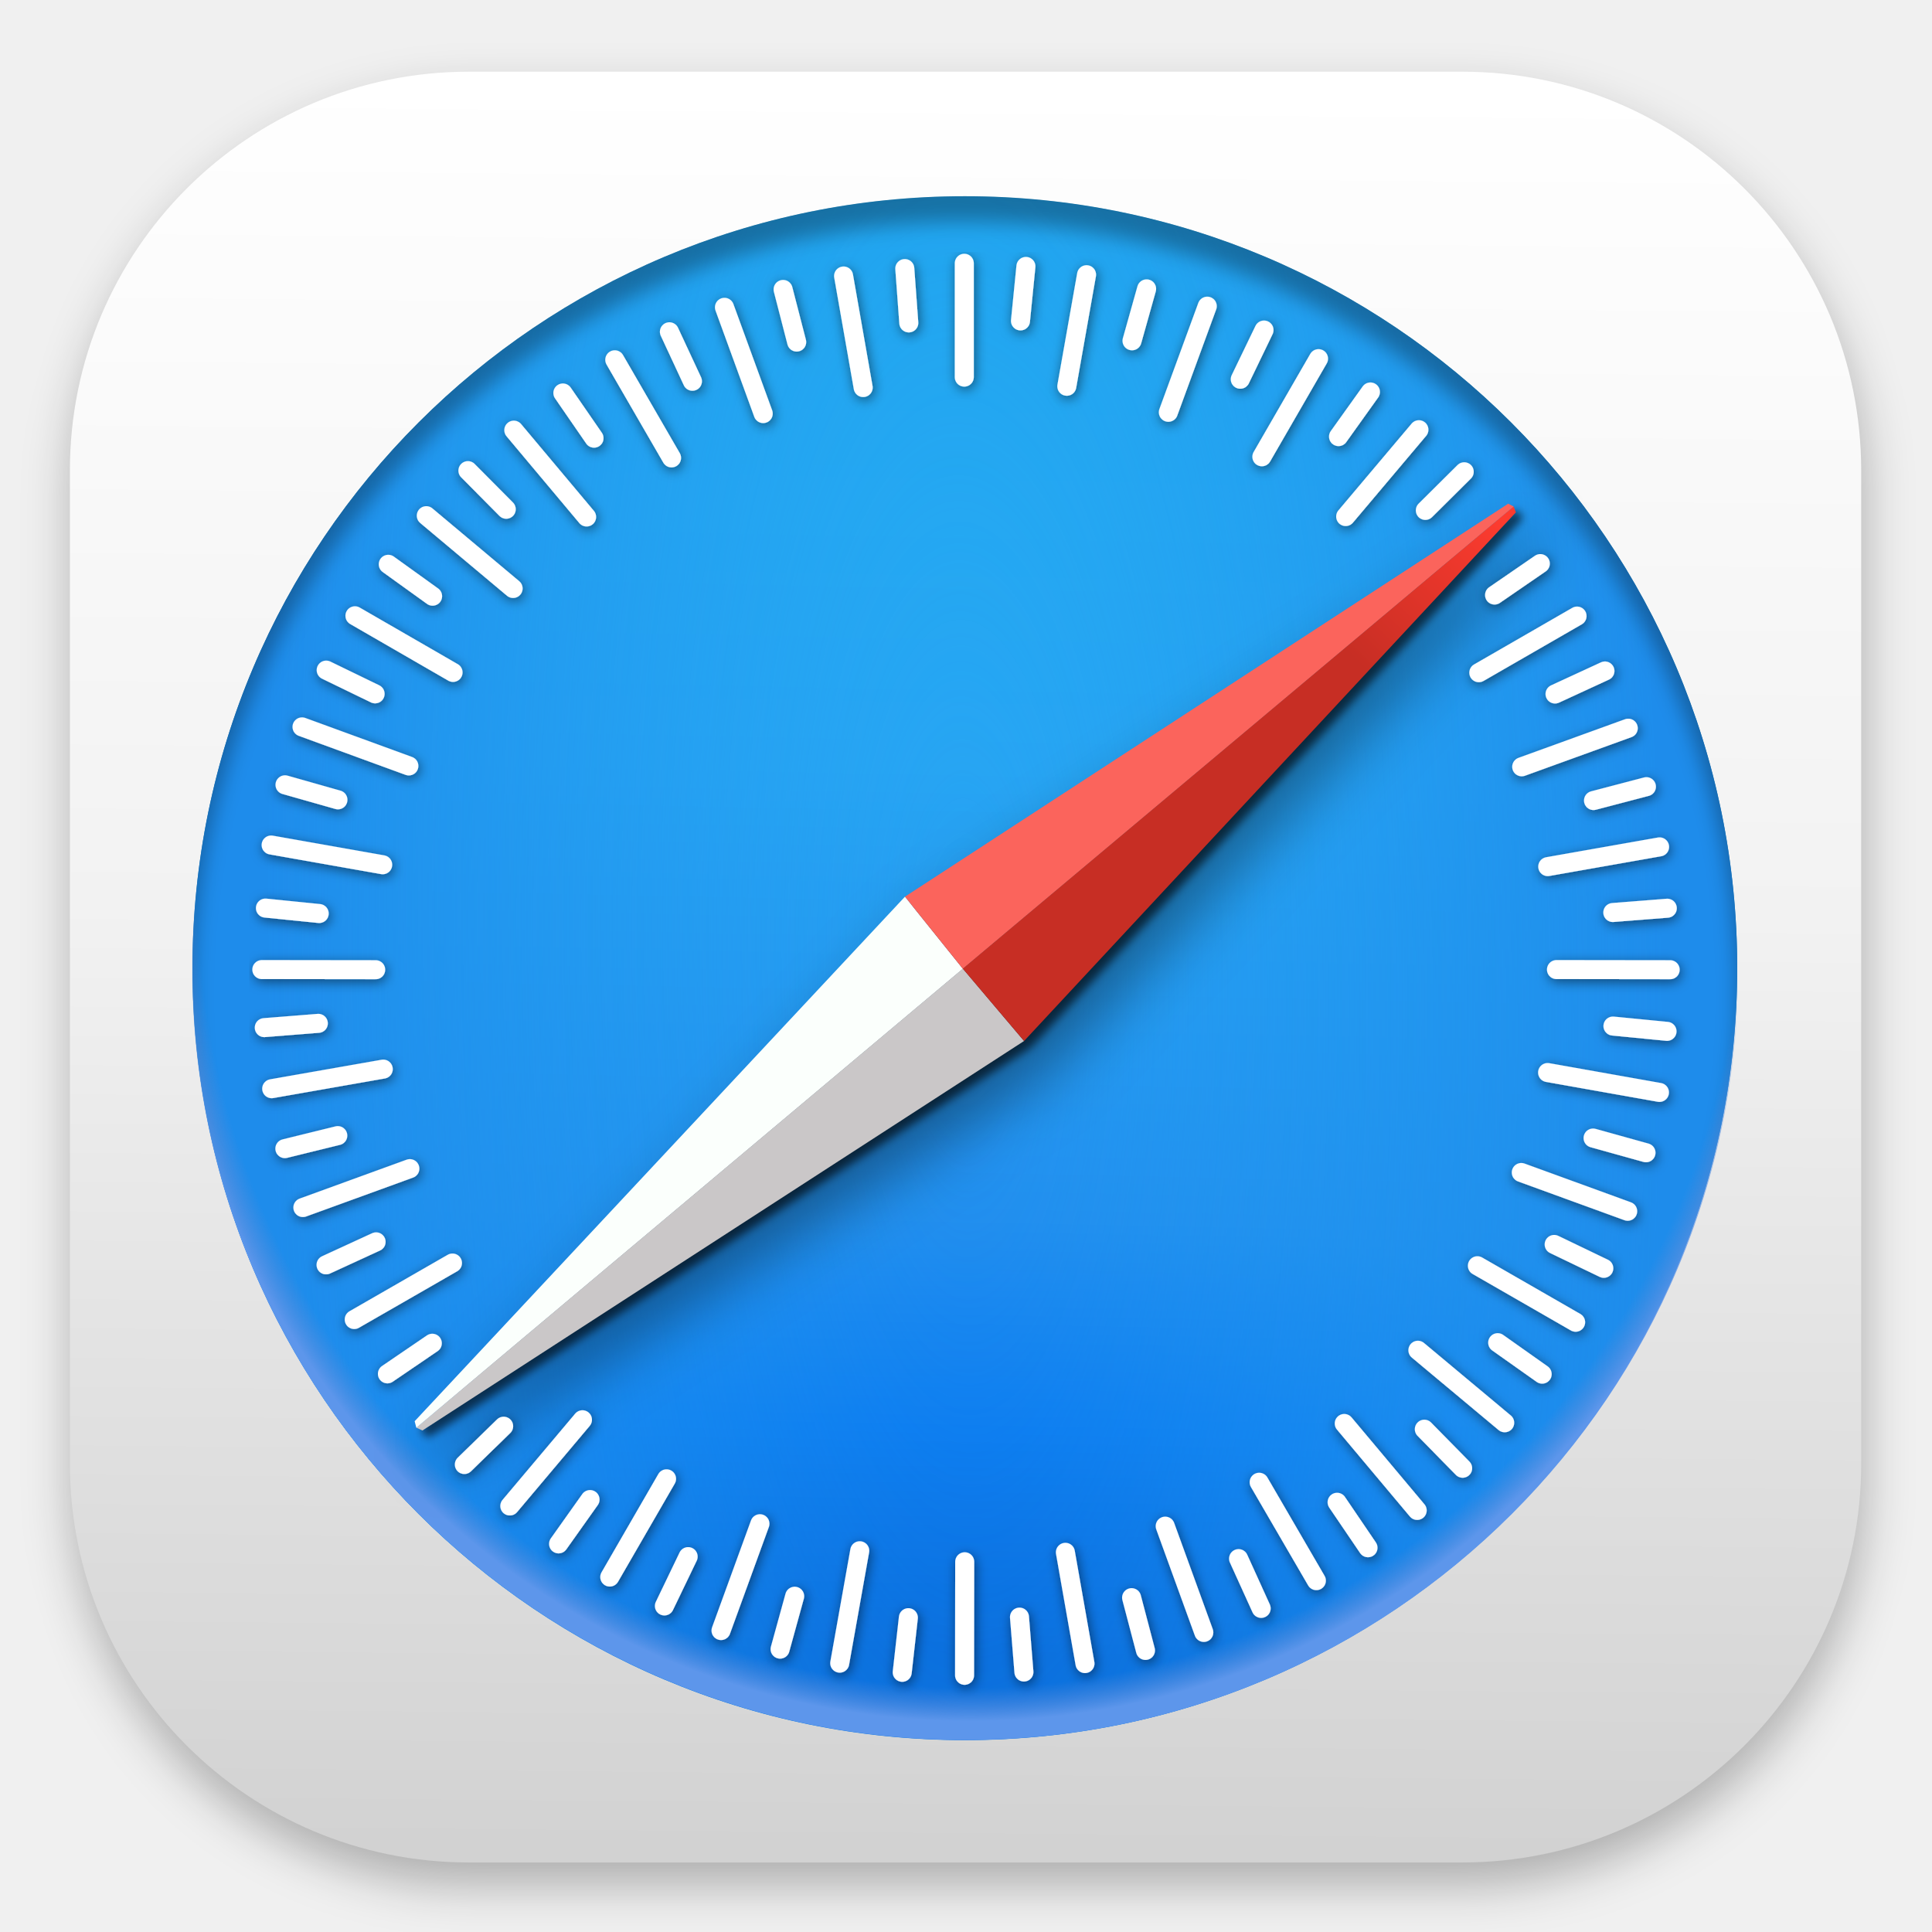
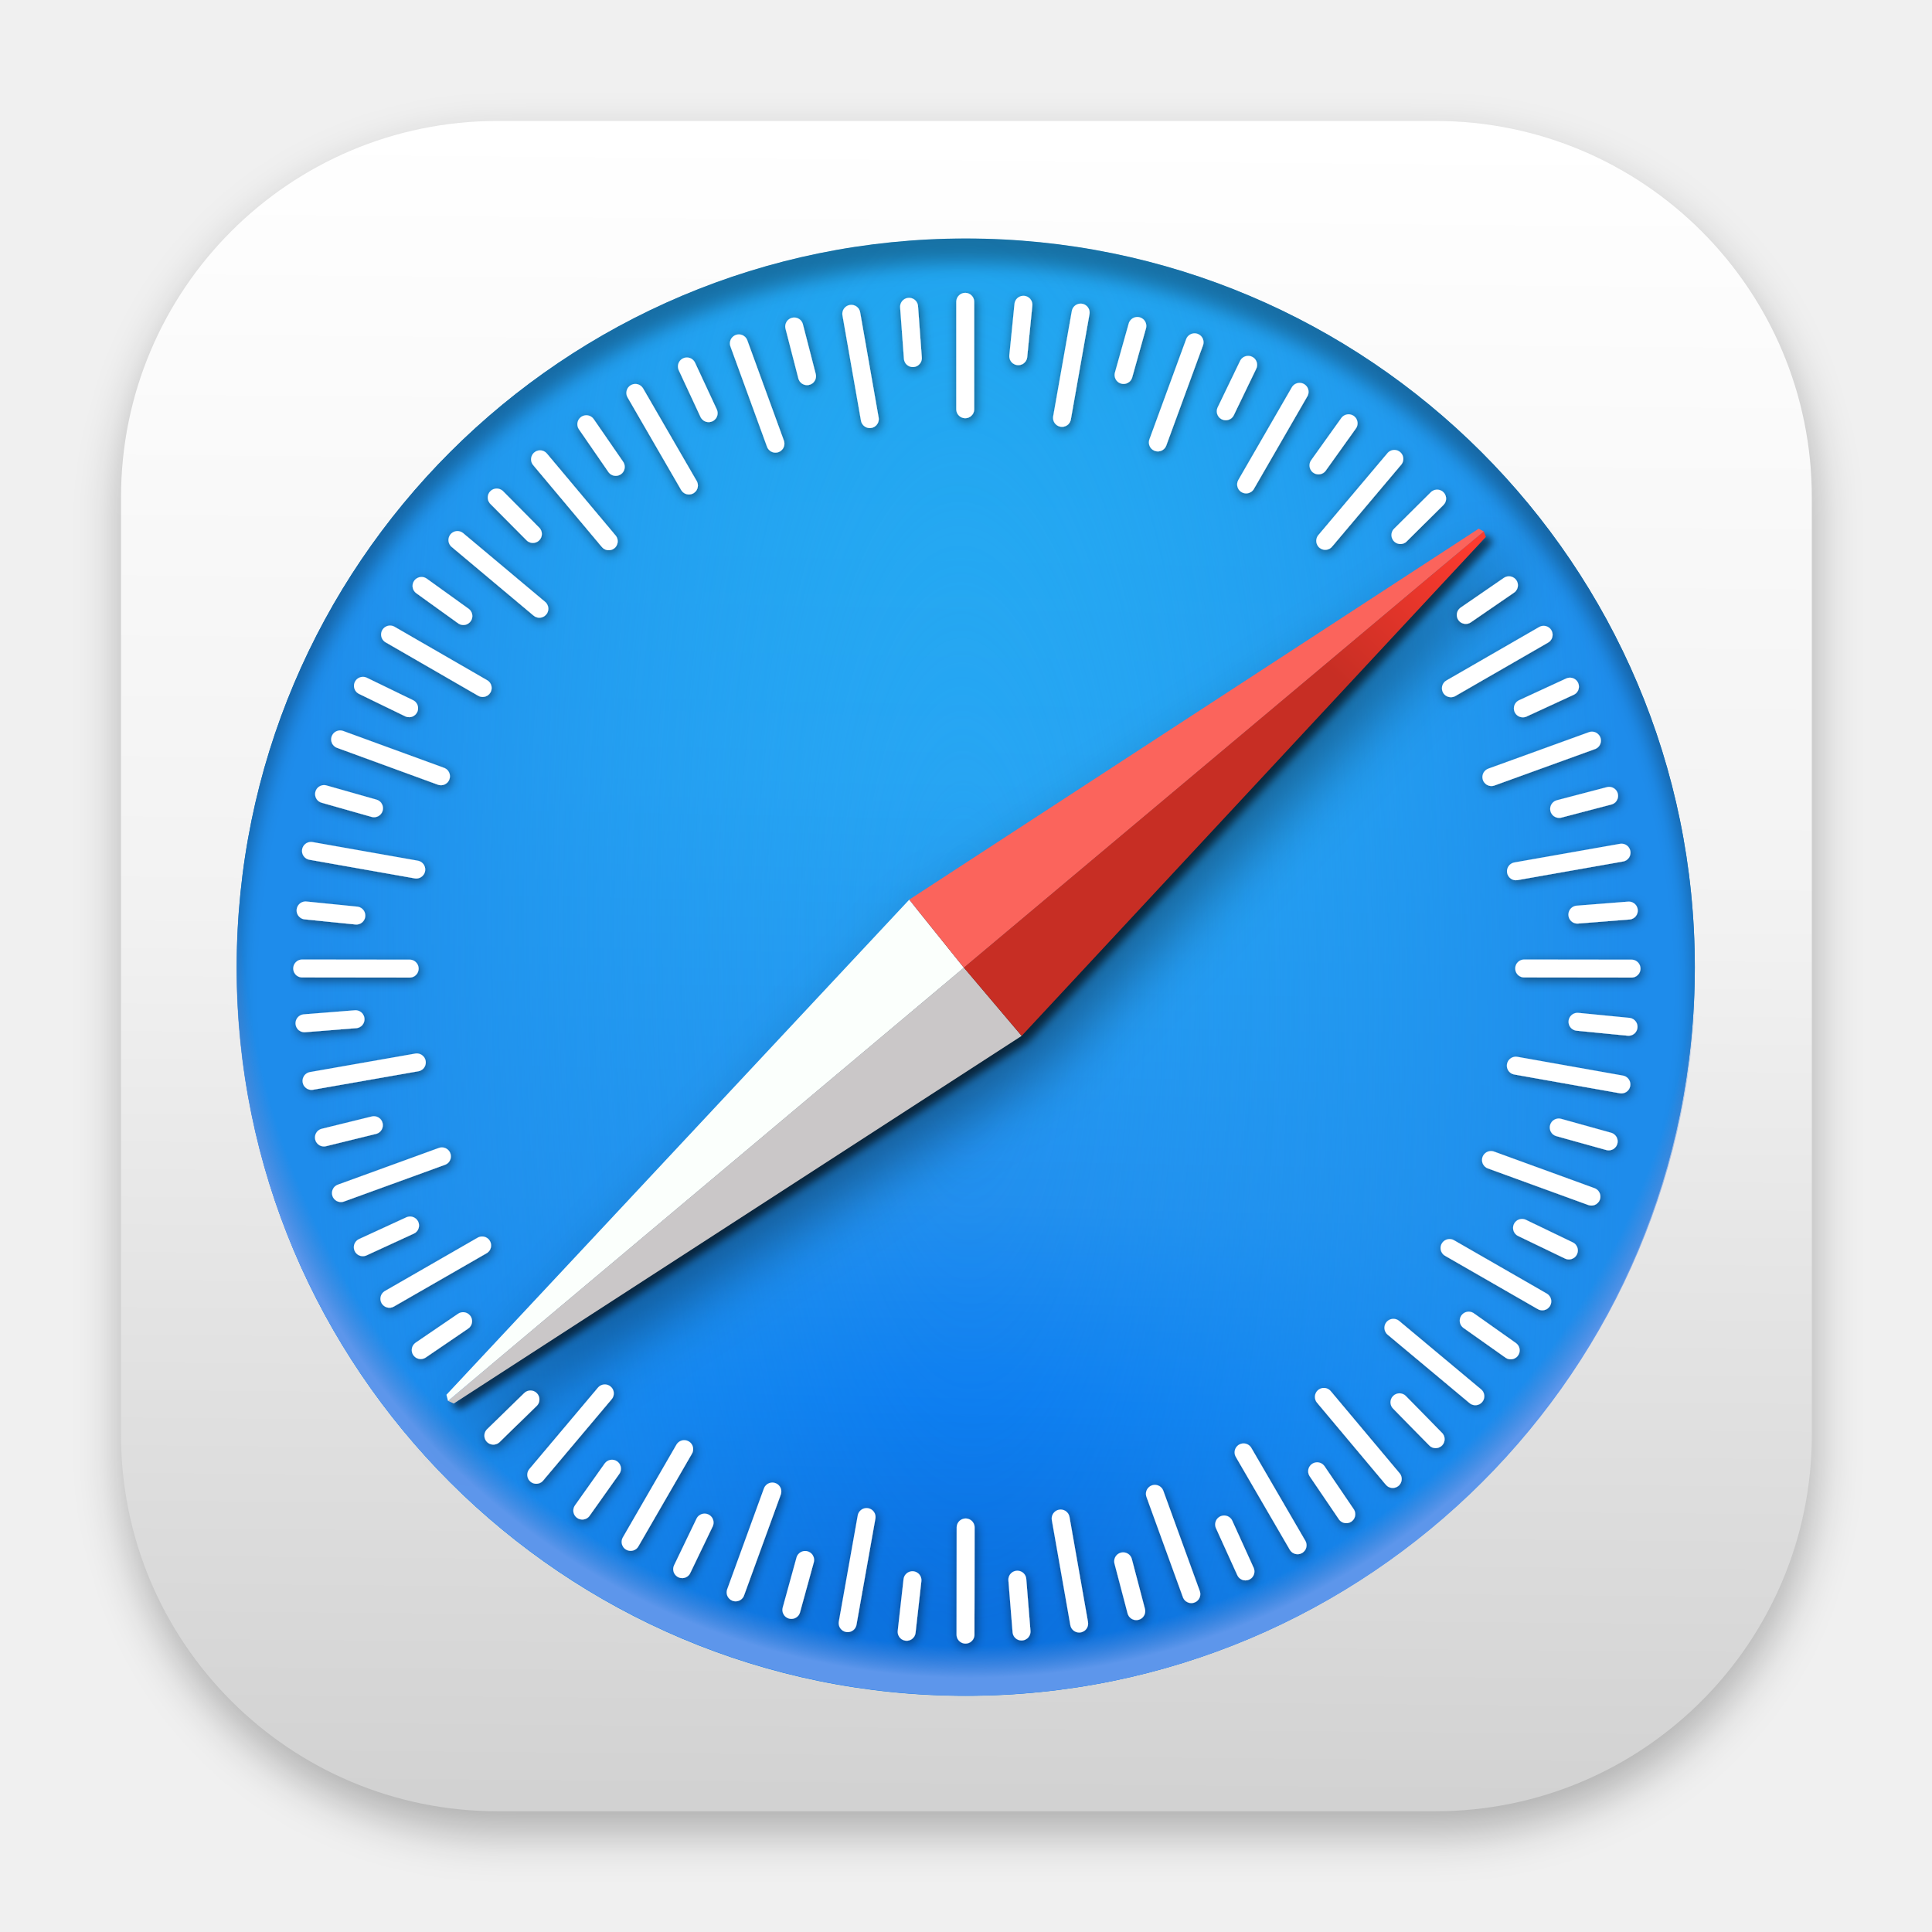
- <svg xmlns="http://www.w3.org/2000/svg" xmlns:xlink="http://www.w3.org/1999/xlink" viewBox="194.5 190.1 135.1 135.1">
-   <style>.b{color-interpolation-filters:srgb}.c{flood-opacity:.31}</style>
-   <defs>
-     <linearGradient id="a" x1="132.55" x2="134.37" y1="111.67" y2="-105.3" xlink:href="#b">
-       <stop offset="0" stop-color="#d2d2d2" />
-       <stop offset=".53" stop-color="#f2f2f2" />
-       <stop offset="1" stop-color="#fff" />
-     </linearGradient>
-     <linearGradient id="b" gradientUnits="userSpaceOnUse" />
-     <linearGradient id="c" x1="65.44" x2="67.4" y1="115.72" y2="17.14" xlink:href="#b">
-       <stop offset="0" stop-color="#005ad5" />
-       <stop offset=".16" stop-color="#0875f0" />
-       <stop offset=".31" stop-color="#218cee" />
-       <stop offset=".63" stop-color="#27a5f3" />
-       <stop offset=".81" stop-color="#25aaf2" />
-       <stop offset="1" stop-color="#21aaef" />
-     </linearGradient>
-     <linearGradient id="d" x1="158.7" x2="176.28" y1="96.71" y2="79.53" xlink:href="#b">
-       <stop offset="0" stop-color="#c72e24" />
-       <stop offset="1" stop-color="#fd3b2f" />
-     </linearGradient>
-     <filter id="e" class="b">
-       <feFlood flood-opacity=".28" />
-       <feComposite in2="SourceGraphic" operator="in" />
-       <feGaussianBlur stdDeviation="3" />
-       <feOffset dx=".3" dy="2.8" />
-       <feComposite in="SourceGraphic" />
-     </filter>
-     <filter id="f" class="b">
-       <feFlood class="c" />
-       <feComposite class="c" in2="SourceGraphic" operator="out" />
-       <feGaussianBlur flood-opacity=".3" stdDeviation=".7" />
-       <feOffset dy="1.8" />
-       <feComposite in2="SourceGraphic" operator="atop" />
-     </filter>
-     <filter id="g" class="b">
-       <feFlood flood-opacity=".61" />
-       <feComposite in2="SourceGraphic" operator="in" />
-       <feGaussianBlur stdDeviation=".5" />
-       <feOffset dx=".8" dy=".8" />
-       <feComposite in="SourceGraphic" result="A" />
-       <feColorMatrix values="0 0 0 -1 0 0 0 0 -1 0 0 0 0 -1 0 0 0 0 1 0" />
-       <feFlood flood-opacity=".4" />
-       <feComposite in2="A" operator="in" />
-       <feGaussianBlur stdDeviation="3.8" />
-       <feOffset dx="2.3" dy="3.3" />
-       <feComposite in="A" />
-     </filter>
-     <filter id="h" width="110%" height="110%" x="-1%" y="-1%">
-       <feGaussianBlur in="SourceAlpha" stdDeviation=".4" />
-       <feOffset dx=".1" dy=".2" />
-       <feComponentTransfer result="A">
-         <feFuncA type="linear" />
-       </feComponentTransfer>
-       <feFlood flood-color="rgba(0,0,0,0.5)" />
-       <feComposite in2="A" operator="in" />
-       <feMerge>
-         <feMergeNode />
-         <feMergeNode in="SourceGraphic" />
-       </feMerge>
-     </filter>
-     <radialGradient id="i" cx="-69.88" cy="69.29" r="54.01" gradientTransform="matrix(.9023 -.01249 .0377 2.7234 -9.44 -120.29)" xlink:href="#b">
-       <stop offset="0" stop-color="#24a5f3" stop-opacity=".01" />
-       <stop offset="1" stop-color="#1e8ceb" stop-opacity=".98" />
-     </radialGradient>
-     <radialGradient id="j" cx="109.35" cy="13.76" r="93.08" gradientTransform="matrix(-.01822 1.0922 -1.042 -.01765 136.95 -115.33)" xlink:href="#b">
-       <stop offset="0" stop-opacity="0" />
-       <stop offset=".96" stop-color="#5488d6" stop-opacity="0" />
-       <stop offset="1" stop-color="#5d96eb" />
-     </radialGradient>
-   </defs>
-   <rect width="220" height="220" x="22" y="-106.53" fill="url(#a)" filter="url(#e)" ry="49" transform="matrix(.56938 0 0 .56921 186.86 255.75)" />
-   <g filter="url(#f)" transform="translate(194.2 190.07)">
-     <ellipse cx="67.77" cy="67.73" fill="url(#c)" paint-order="stroke fill markers" rx="54.01" ry="53.98" />
-     <ellipse cx="-69.88" cy="69.29" fill="url(#i)" rx="54.01" ry="53.98" transform="translate(137.65 -1.55)" />
+ <svg xmlns="http://www.w3.org/2000/svg" xmlns:xlink="http://www.w3.org/1999/xlink" width="24" height="24" viewBox="0 0 24 24">
+   <g transform="translate(-31.93 -31.214)scale(.16768)">
+     <style>.b{color-interpolation-filters:srgb}.c{flood-opacity:.31}</style>
+     <defs>
+       <linearGradient xlink:href="#b" id="a" x1="132.55" x2="134.37" y1="111.67" y2="-105.3">
+         <stop offset="0" stop-color="#d2d2d2" />
+         <stop offset=".53" stop-color="#f2f2f2" />
+         <stop offset="1" stop-color="#fff" />
+       </linearGradient>
+       <linearGradient id="b" gradientUnits="userSpaceOnUse" />
+       <linearGradient xlink:href="#b" id="c" x1="65.44" x2="67.4" y1="115.72" y2="17.14">
+         <stop offset="0" stop-color="#005ad5" />
+         <stop offset=".16" stop-color="#0875f0" />
+         <stop offset=".31" stop-color="#218cee" />
+         <stop offset=".63" stop-color="#27a5f3" />
+         <stop offset=".81" stop-color="#25aaf2" />
+         <stop offset="1" stop-color="#21aaef" />
+       </linearGradient>
+       <linearGradient xlink:href="#b" id="d" x1="158.7" x2="176.28" y1="96.71" y2="79.53">
+         <stop offset="0" stop-color="#c72e24" />
+         <stop offset="1" stop-color="#fd3b2f" />
+       </linearGradient>
+       <filter id="e" class="b">
+         <feFlood flood-opacity=".28" />
+         <feComposite in2="SourceGraphic" operator="in" />
+         <feGaussianBlur stdDeviation="3" />
+         <feOffset dx=".3" dy="2.8" />
+         <feComposite in="SourceGraphic" />
+       </filter>
+       <filter id="f" class="b">
+         <feFlood class="c" />
+         <feComposite class="c" in2="SourceGraphic" operator="out" />
+         <feGaussianBlur flood-opacity=".3" stdDeviation=".7" />
+         <feOffset dy="1.8" />
+         <feComposite in2="SourceGraphic" operator="atop" />
+       </filter>
+       <filter id="g" class="b">
+         <feFlood flood-opacity=".61" />
+         <feComposite in2="SourceGraphic" operator="in" />
+         <feGaussianBlur stdDeviation=".5" />
+         <feOffset dx=".8" dy=".8" />
+         <feComposite in="SourceGraphic" result="A" />
+         <feColorMatrix values="0 0 0 -1 0 0 0 0 -1 0 0 0 0 -1 0 0 0 0 1 0" />
+         <feFlood flood-opacity=".4" />
+         <feComposite in2="A" operator="in" />
+         <feGaussianBlur stdDeviation="3.8" />
+         <feOffset dx="2.3" dy="3.3" />
+         <feComposite in="A" />
+       </filter>
+       <filter id="h" width="110%" height="110%" x="-1%" y="-1%">
+         <feGaussianBlur in="SourceAlpha" stdDeviation=".4" />
+         <feOffset dx=".1" dy=".2" />
+         <feComponentTransfer result="A">
+           <feFuncA type="linear" />
+         </feComponentTransfer>
+         <feFlood flood-color="rgba(0,0,0,0.5)" />
+         <feComposite in2="A" operator="in" />
+         <feMerge>
+           <feMergeNode />
+           <feMergeNode in="SourceGraphic" />
+         </feMerge>
+       </filter>
+       <radialGradient xlink:href="#b" id="i" cx="-69.88" cy="69.29" r="54.01" gradientTransform="matrix(.9023 -.01249 .0377 2.7234 -9.44 -120.29)">
+         <stop offset="0" stop-color="#24a5f3" stop-opacity=".01" />
+         <stop offset="1" stop-color="#1e8ceb" stop-opacity=".98" />
+       </radialGradient>
+       <radialGradient xlink:href="#b" id="j" cx="109.35" cy="13.76" r="93.08" gradientTransform="matrix(-.01822 1.0922 -1.042 -.01765 136.95 -115.33)">
+         <stop offset="0" stop-opacity="0" />
+         <stop offset=".96" stop-color="#5488d6" stop-opacity="0" />
+         <stop offset="1" stop-color="#5d96eb" />
+       </radialGradient>
+     </defs>
+     <rect width="220" height="220" x="22" y="-106.53" fill="url(#a)" filter="url(#e)" ry="49" transform="matrix(.56938 0 0 .56921 186.86 255.75)" />
+     <g filter="url(#f)" transform="translate(194.2 190.07)">
+       <ellipse cx="67.77" cy="67.73" fill="url(#c)" paint-order="stroke fill markers" rx="54.01" ry="53.98" />
+       <ellipse cx="-69.88" cy="69.29" fill="url(#i)" rx="54.01" ry="53.98" transform="translate(137.65 -1.55)" />
+     </g>
+     <ellipse cx="120" cy="14.15" fill="url(#j)" rx="93.08" ry="93.67" transform="matrix(.58082 0 0 .57636 192.3 249.63)" />
+     <g filter="url(#g)" transform="matrix(.58289 0 0 .56508 196.8 181.63)">
+       <path fill="#cac7c8" d="m46 191.66.73.35 72.18-48.2-7.34-8.95z" />
+       <path fill="#fbfffc" d="m45.8 190.87.2.8 65.57-56.8-6.95-8.92-58.83 64.92Z" />
+       <path fill="url(#d)" d="m118.91 143.81-7.35-8.95 66.08-57.2.27.73z" />
+       <path fill="#fb645c" d="m104.62 125.95 6.94 8.92 66.08-57.2-.65-.35z" />
+     </g>
+     <path stroke="#fff" stroke-linecap="round" stroke-miterlimit="1" stroke-width="1.33" d="m286.59 278.44 3.14-2.14m-11.23-17.8 7.8-1.37m-8.32-2.9 3.78-.3m-3.3-12.47 7.8 1.38m-8.2 3.03 3.76.38m-1.2-13.05 7.47 2.73m-3.77-10.5 6.86 3.96m-1.87-10.96 6.07 5.09m.05-11.07 5.09 6.07m1.97-10.99 3.97 6.86m3.7-10.53 2.71 7.43m5.62-9.62 1.37 7.8m15.62-7.89-1.38 7.8m9.82-5.6-2.72 7.42m10.5-3.75-3.96 6.86m10.98-1.89-5.12 6.07m16.18 6.96-6.87 3.96m10.45 3.88-7.45 2.7m9.64 5.6-7.82 1.38m7.81 15.79-7.82-1.39m5.6 9.7-7.44-2.71m3.8 10.47-6.87-3.95m1.91 10.98-6.07-5.07m-.05 11.2-5.1-6.08m-1.95 10.99-4-6.88m-3.87 10.5-2.7-7.43m-5.61 9.61-1.37-7.78m-15.78 7.75 1.4-7.86m-9.7 5.58 2.72-7.47m-10.5 3.73 3.97-6.87m-10.96 1.9 5.08-6.03m-8.26 3.13 2.75-2.68m3.84 8.23 2.2-3.1m5.2 7.44 1.66-3.45m6.43 6.47 1.02-3.7m7.52 5.32.43-3.82m8.08 3.8-.31-3.84m8.81 2.33-.97-3.69m9.06.75-1.58-3.48m9.05-.76-2.16-3.18m8.78-2.38-2.68-2.73m8.24-3.85-3.11-2.2m7.42-5.2-3.47-1.67m6.42-6.41-3.7-1.03m5.17-7.46-3.78-.37m3.8-8.24-3.81.3m2.35-8.8-3.7.97m.8-9.06-3.49 1.61m-1.03-9.12-3.2 2.2m-2.12-8.62-2.72 2.7m-3.84-8.28-2.23 3.12m-5.21-7.45-1.66 3.44m-6.55-6.32-1.02 3.63m-7.42-5.2-.38 3.81m-8.09-3.66.28 3.8m-8.79-2.34.95 3.68m-8.9-.72 1.61 3.46m-9.06.82 2.18 3.16m-8.82 2.27 2.68 2.7m-8.25 3.85 3.1 2.23m-7.44 5.17 3.42 1.66m-6.3 6.36 3.7 1.05m-3.71 24.39 3.7-.91m-2.44 5.03 7.48-2.72m-5.86 6.73 3.5-1.61m-1.53 5.43 6.87-3.95m-13.33-20.52 7.96.01m41.16-41.44v-7.96m.02 98.74.01-7.94m49.33-41.4-7.95-.01" filter="url(#h)" transform="translate(-65 7.73)" />
  </g>
-   <ellipse cx="120" cy="14.15" fill="url(#j)" rx="93.08" ry="93.67" transform="matrix(.58082 0 0 .57636 192.3 249.63)" />
-   <g filter="url(#g)" transform="matrix(.58289 0 0 .56508 196.8 181.63)">
-     <path fill="#cac7c8" d="m46 191.66.73.35 72.18-48.2-7.34-8.95L46 191.66Z" />
-     <path fill="#fbfffc" d="m45.8 190.87.2.8 65.57-56.8-6.95-8.92-58.83 64.92Z" />
-     <path fill="url(#d)" d="m118.91 143.81-7.35-8.95 66.08-57.2.27.73-59 65.42Z" />
-     <path fill="#fb645c" d="m104.62 125.95 6.94 8.92 66.08-57.2-.65-.35-72.37 48.63Z" />
-   </g>
-   <path stroke="#fff" stroke-linecap="round" stroke-miterlimit="1" stroke-width="1.33" d="m286.59 278.44 3.14-2.14m-11.23-17.8 7.8-1.37m-8.32-2.9 3.78-.3m-3.3-12.47 7.8 1.38m-8.2 3.03 3.76.38m-1.2-13.05 7.47 2.73m-3.77-10.5 6.86 3.96m-1.87-10.96 6.07 5.09m.05-11.07 5.09 6.07m1.97-10.99 3.97 6.86m3.7-10.53 2.71 7.43m5.62-9.62 1.37 7.8m15.62-7.89-1.38 7.8m9.82-5.6-2.72 7.42m10.5-3.75-3.96 6.86m10.98-1.89-5.12 6.07m16.18 6.96-6.87 3.96m10.45 3.88-7.45 2.7m9.64 5.6-7.82 1.38m7.81 15.79-7.82-1.39m5.6 9.7-7.44-2.71m3.8 10.47-6.87-3.95m1.91 10.98-6.07-5.07m-.05 11.2-5.1-6.08m-1.95 10.99-4-6.88m-3.87 10.5-2.7-7.43m-5.61 9.61-1.37-7.78m-15.78 7.75 1.4-7.86m-9.7 5.58 2.72-7.47m-10.5 3.73 3.97-6.87m-10.96 1.9 5.08-6.03m-8.26 3.13 2.75-2.68m3.84 8.23 2.2-3.1m5.2 7.44 1.66-3.45m6.43 6.47 1.02-3.7m7.52 5.32.43-3.82m8.08 3.8-.31-3.84m8.81 2.33-.97-3.69m9.06.75-1.58-3.48m9.05-.76-2.16-3.18m8.78-2.38-2.68-2.73m8.24-3.85-3.11-2.2m7.42-5.2-3.47-1.67m6.42-6.41-3.7-1.03m5.17-7.46-3.78-.37m3.8-8.24-3.81.3m2.35-8.8-3.7.97m.8-9.06-3.49 1.61m-1.03-9.12-3.2 2.2m-2.12-8.62-2.72 2.7m-3.84-8.28-2.23 3.12m-5.21-7.45-1.66 3.44m-6.55-6.32-1.02 3.63m-7.42-5.2-.38 3.81m-8.09-3.66.28 3.8m-8.79-2.34.95 3.68m-8.9-.72 1.61 3.46m-9.06.82 2.18 3.16m-8.82 2.27 2.68 2.7m-8.25 3.85 3.1 2.23m-7.44 5.17 3.42 1.66m-6.3 6.36 3.7 1.05m-3.71 24.39 3.7-.91m-2.44 5.03 7.48-2.72m-5.86 6.73 3.5-1.61m-1.53 5.43 6.87-3.95m-13.33-20.52 7.96.01m41.16-41.44v-7.96m.02 98.74.01-7.94m49.33-41.4-7.95-.01" filter="url(#h)" transform="translate(-65 7.73)" />
</svg>
